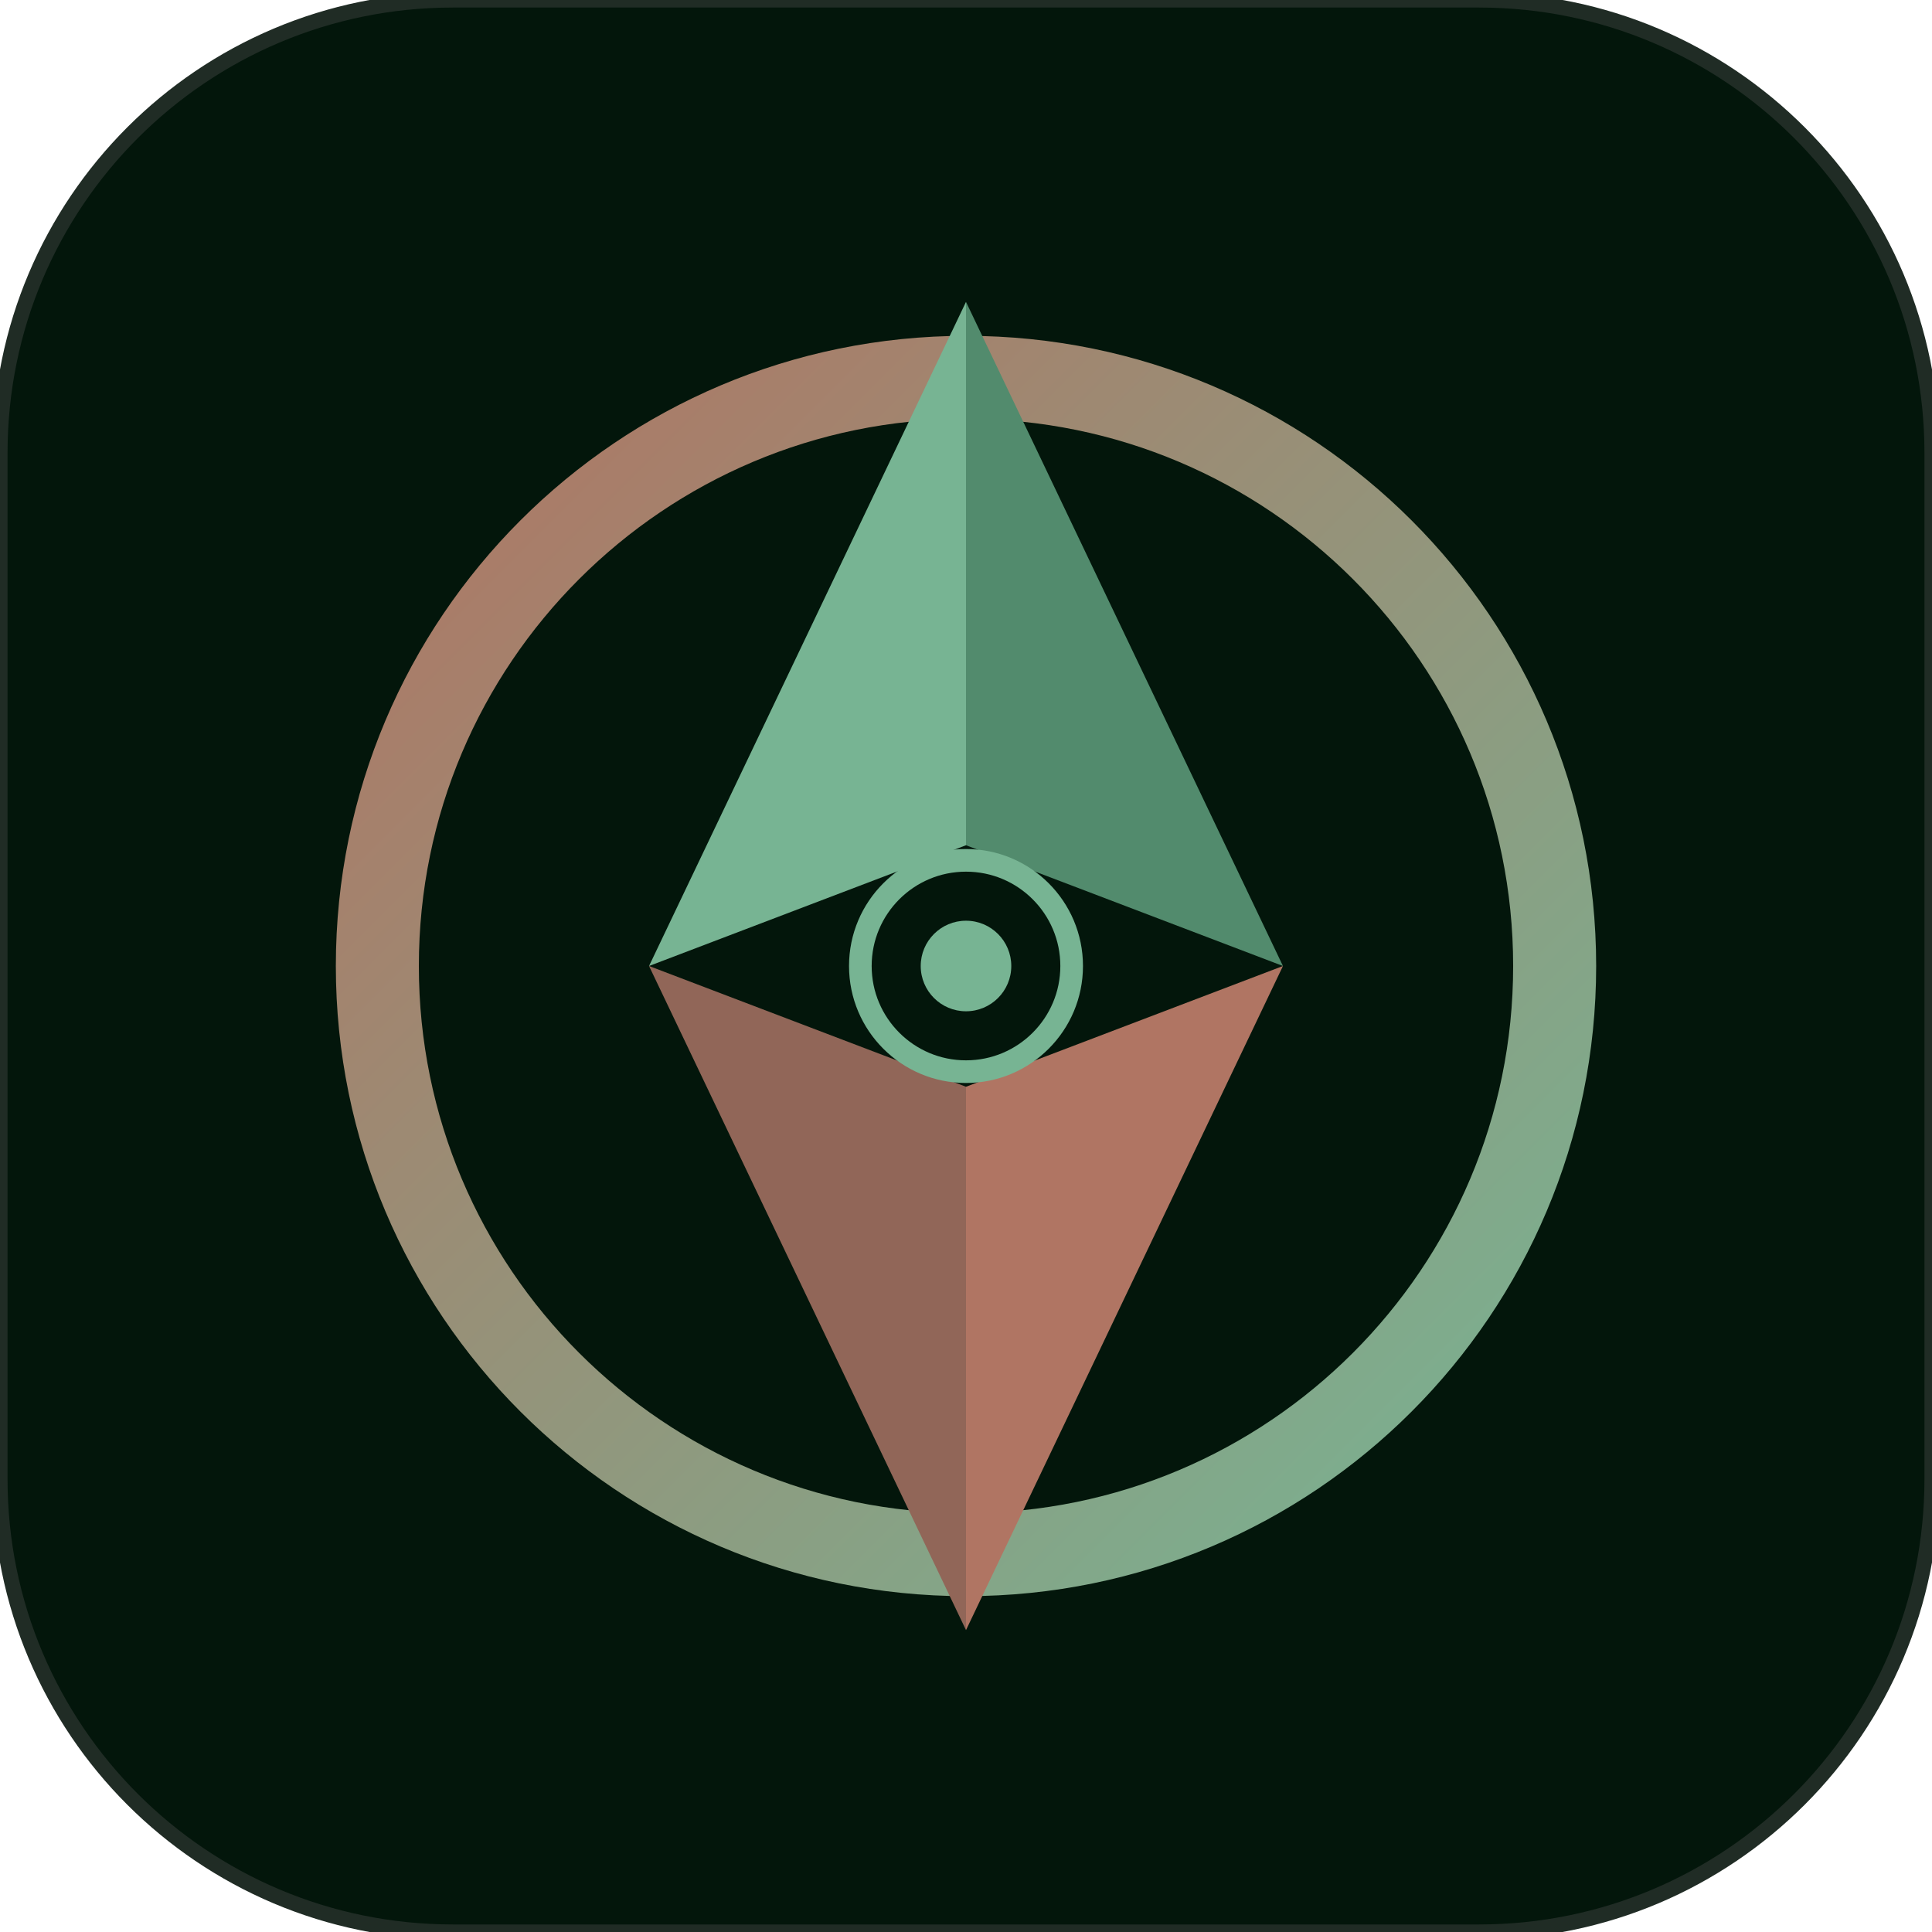
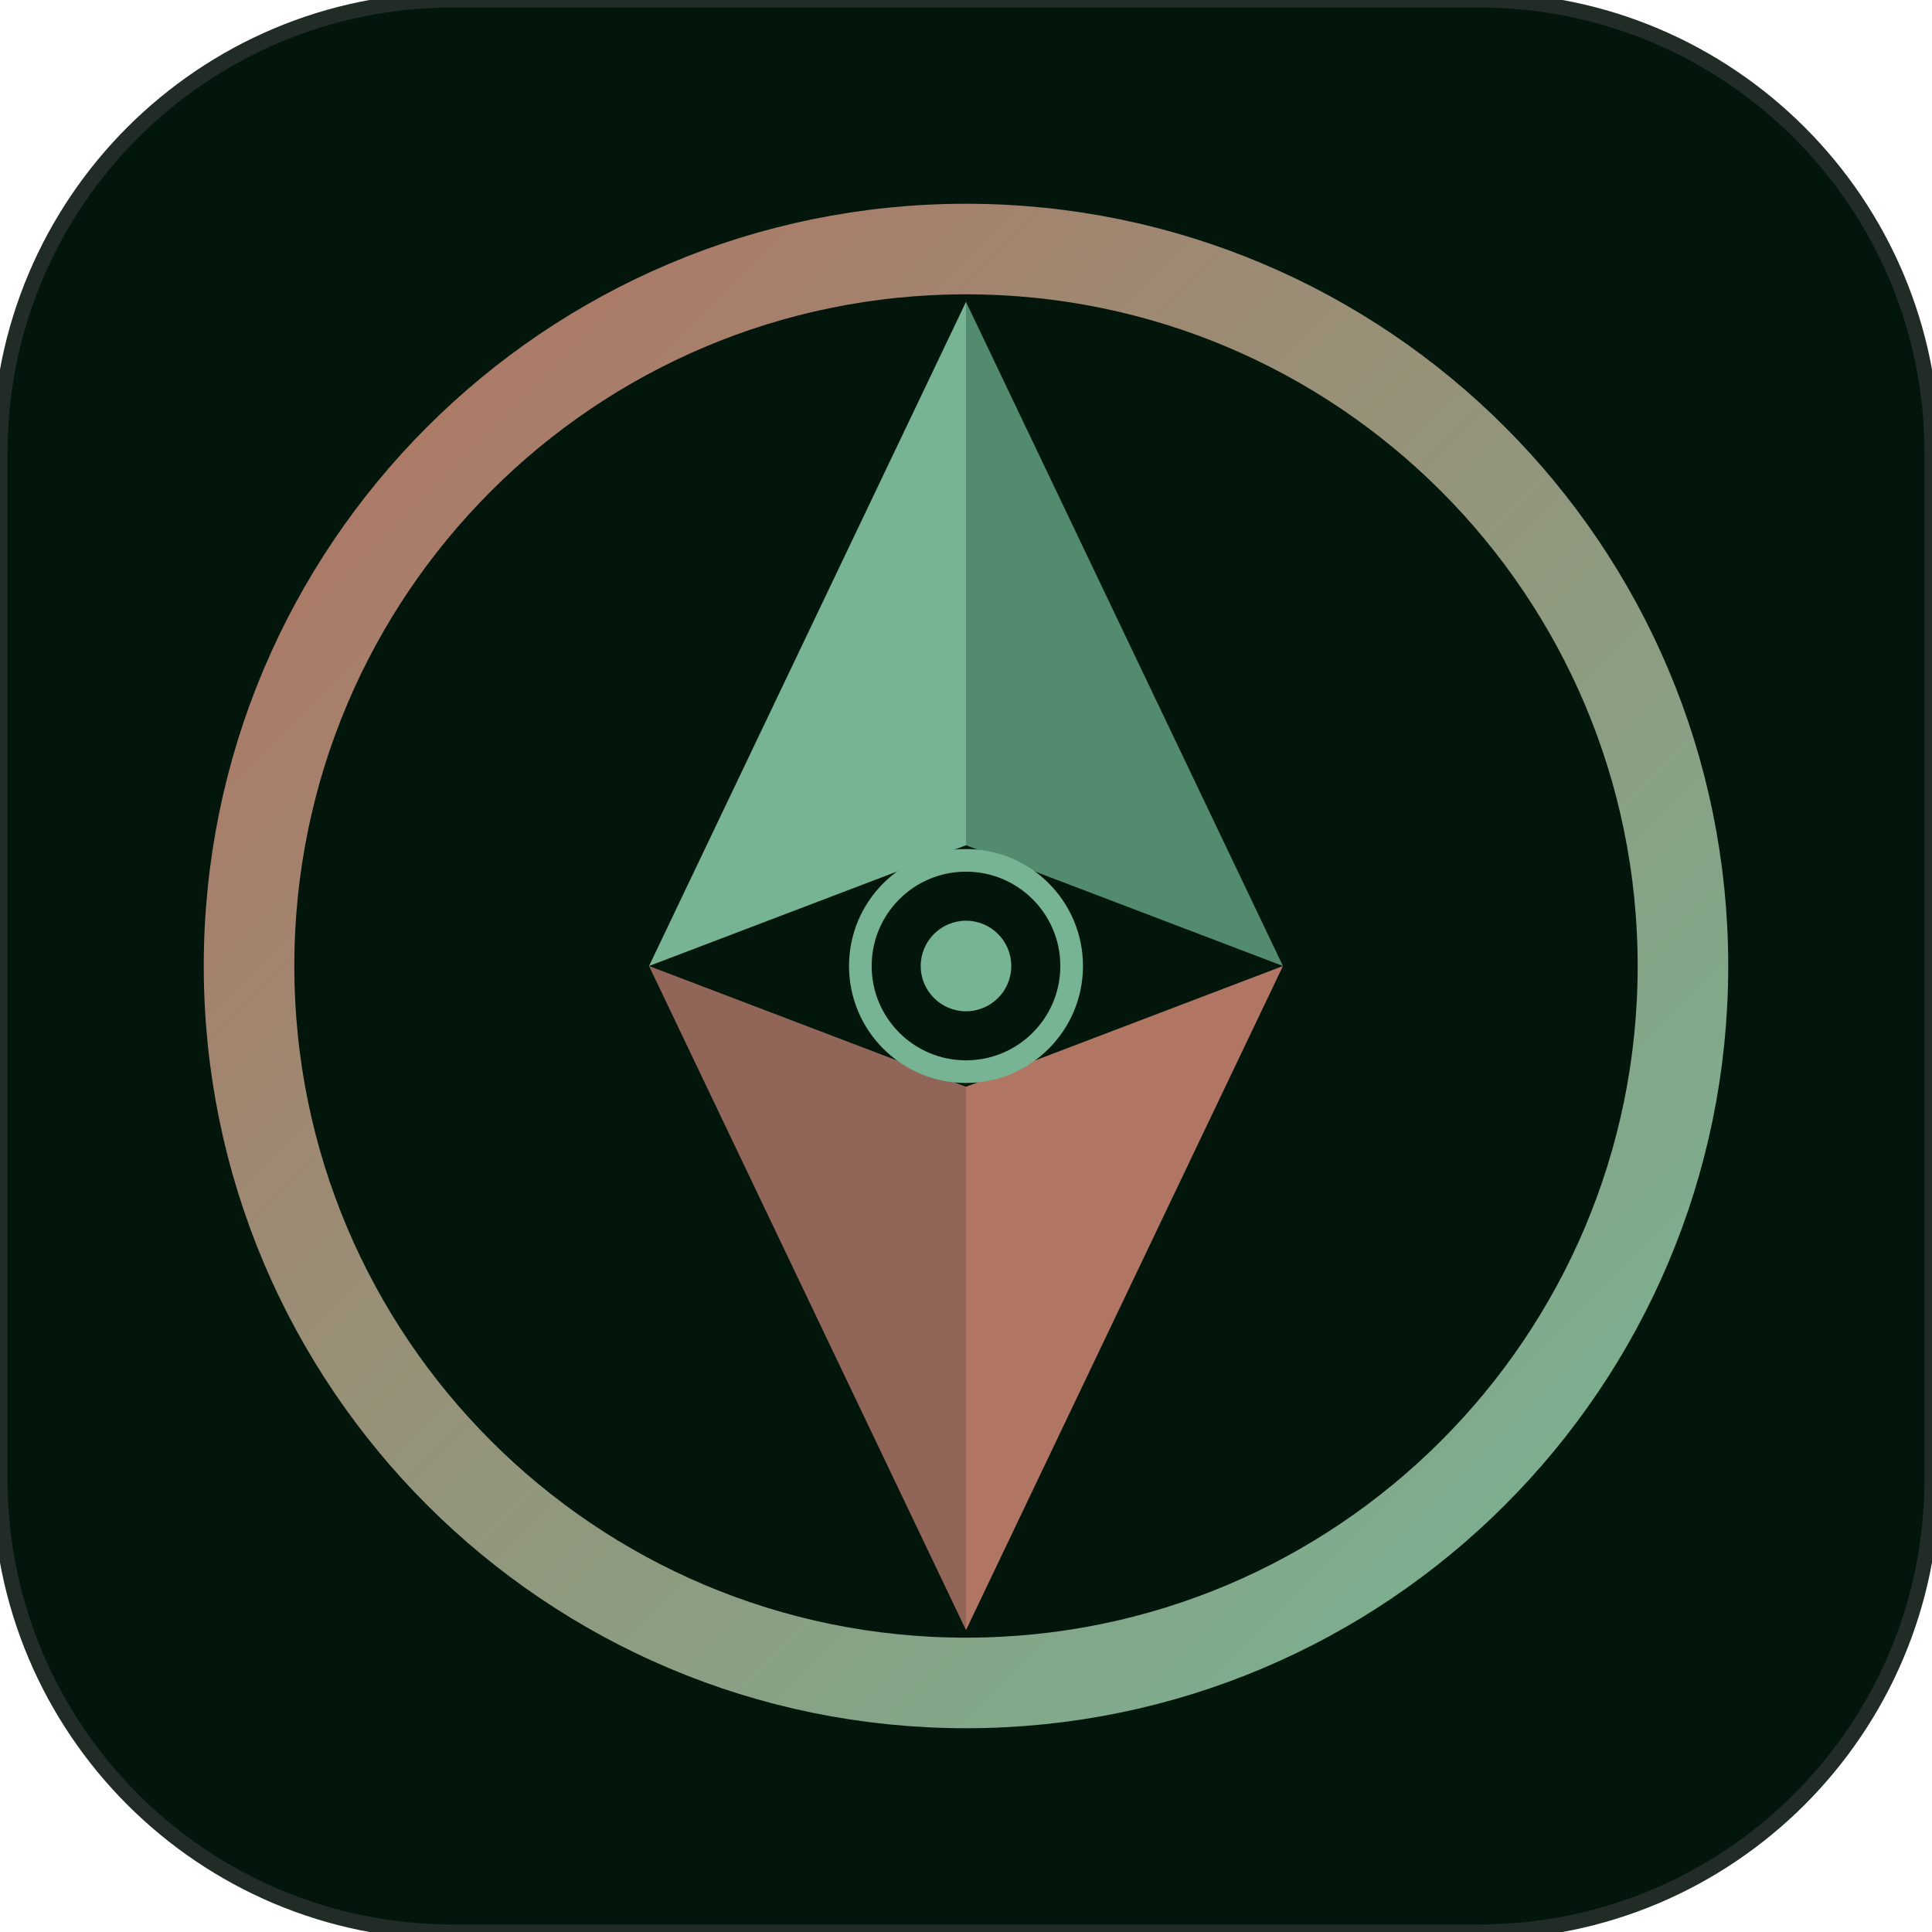
<svg xmlns="http://www.w3.org/2000/svg" viewBox="0 0 512 512" fill="none">
  <defs>
-     <linearGradient id="ring-grad" x1="100" y1="100" x2="412" y2="412" gradientUnits="userSpaceOnUse">
-       <stop class="ring-stop-1" stop-color="#b07563" />
-       <stop class="ring-stop-2" offset="1" stop-color="#77b493" />
+     <linearGradient id="ring-grad" x1="82" y1="82" x2="430" y2="430" gradientUnits="userSpaceOnUse">
+       <stop stop-color="#b07563" />
+       <stop offset="1" stop-color="#77b493" />
    </linearGradient>
  </defs>
-   <style>
-     /* Dark Mode (Default) */
-     .bg { fill: #03160b; stroke: #202c25; stroke-width: 4px; }
-     .ring-stop-1 { stop-color: #b07563; }
-     .ring-stop-2 { stop-color: #77b493; }
-     .needle-n1 { fill: #77b493; }
-     .needle-n2 { fill: #528b6d; }
-     .needle-s1 { fill: #916658; }
-     .needle-s2 { fill: #b07563; }
-     .core-bg { fill: #03160b; stroke: #77b493; }
-     .core-dot { fill: #77b493; }
- 
-     /* Light Mode */
-     @media (prefers-color-scheme: light) {
-       .bg { fill: #fcf3f0; stroke: #e1d4d0; }
-       .ring-stop-1 { stop-color: #916658; }
-       .ring-stop-2 { stop-color: #072014; }
-       .needle-n1 { fill: #072014; }
-       .needle-n2 { fill: #163827; }
-       .needle-s1 { fill: #916658; }
-       .needle-s2 { fill: #b07563; }
-       .core-bg { fill: #fcf3f0; stroke: #072014; }
-       .core-dot { fill: #072014; }
-     }
-   </style>
-   <rect width="512" height="512" rx="120" class="bg" />
-   <circle cx="256" cy="256" r="156" stroke="url(#ring-grad)" stroke-width="22" />
-   <polygon points="256,80 256,224 172,256" class="needle-n1" />
-   <polygon points="256,80 340,256 256,224" class="needle-n2" />
-   <polygon points="256,432 172,256 256,288" class="needle-s1" />
-   <polygon points="256,432 256,288 340,256" class="needle-s2" />
-   <circle cx="256" cy="256" r="28" stroke-width="6" class="core-bg" />
-   <circle cx="256" cy="256" r="12" class="core-dot" />
+   <rect width="512" height="512" rx="120" fill="#03160b" stroke="#202c25" stroke-width="4" />
+   <circle cx="256" cy="256" r="190" stroke="url(#ring-grad)" stroke-width="24" />
+   <polygon points="256,80 256,224 172,256" fill="#77b493" />
+   <polygon points="256,80 340,256 256,224" fill="#528b6d" />
+   <polygon points="256,432 172,256 256,288" fill="#916658" />
+   <polygon points="256,432 256,288 340,256" fill="#b07563" />
+   <circle cx="256" cy="256" r="28" fill="#03160b" stroke="#77b493" stroke-width="6" />
+   <circle cx="256" cy="256" r="12" fill="#77b493" />
</svg>
